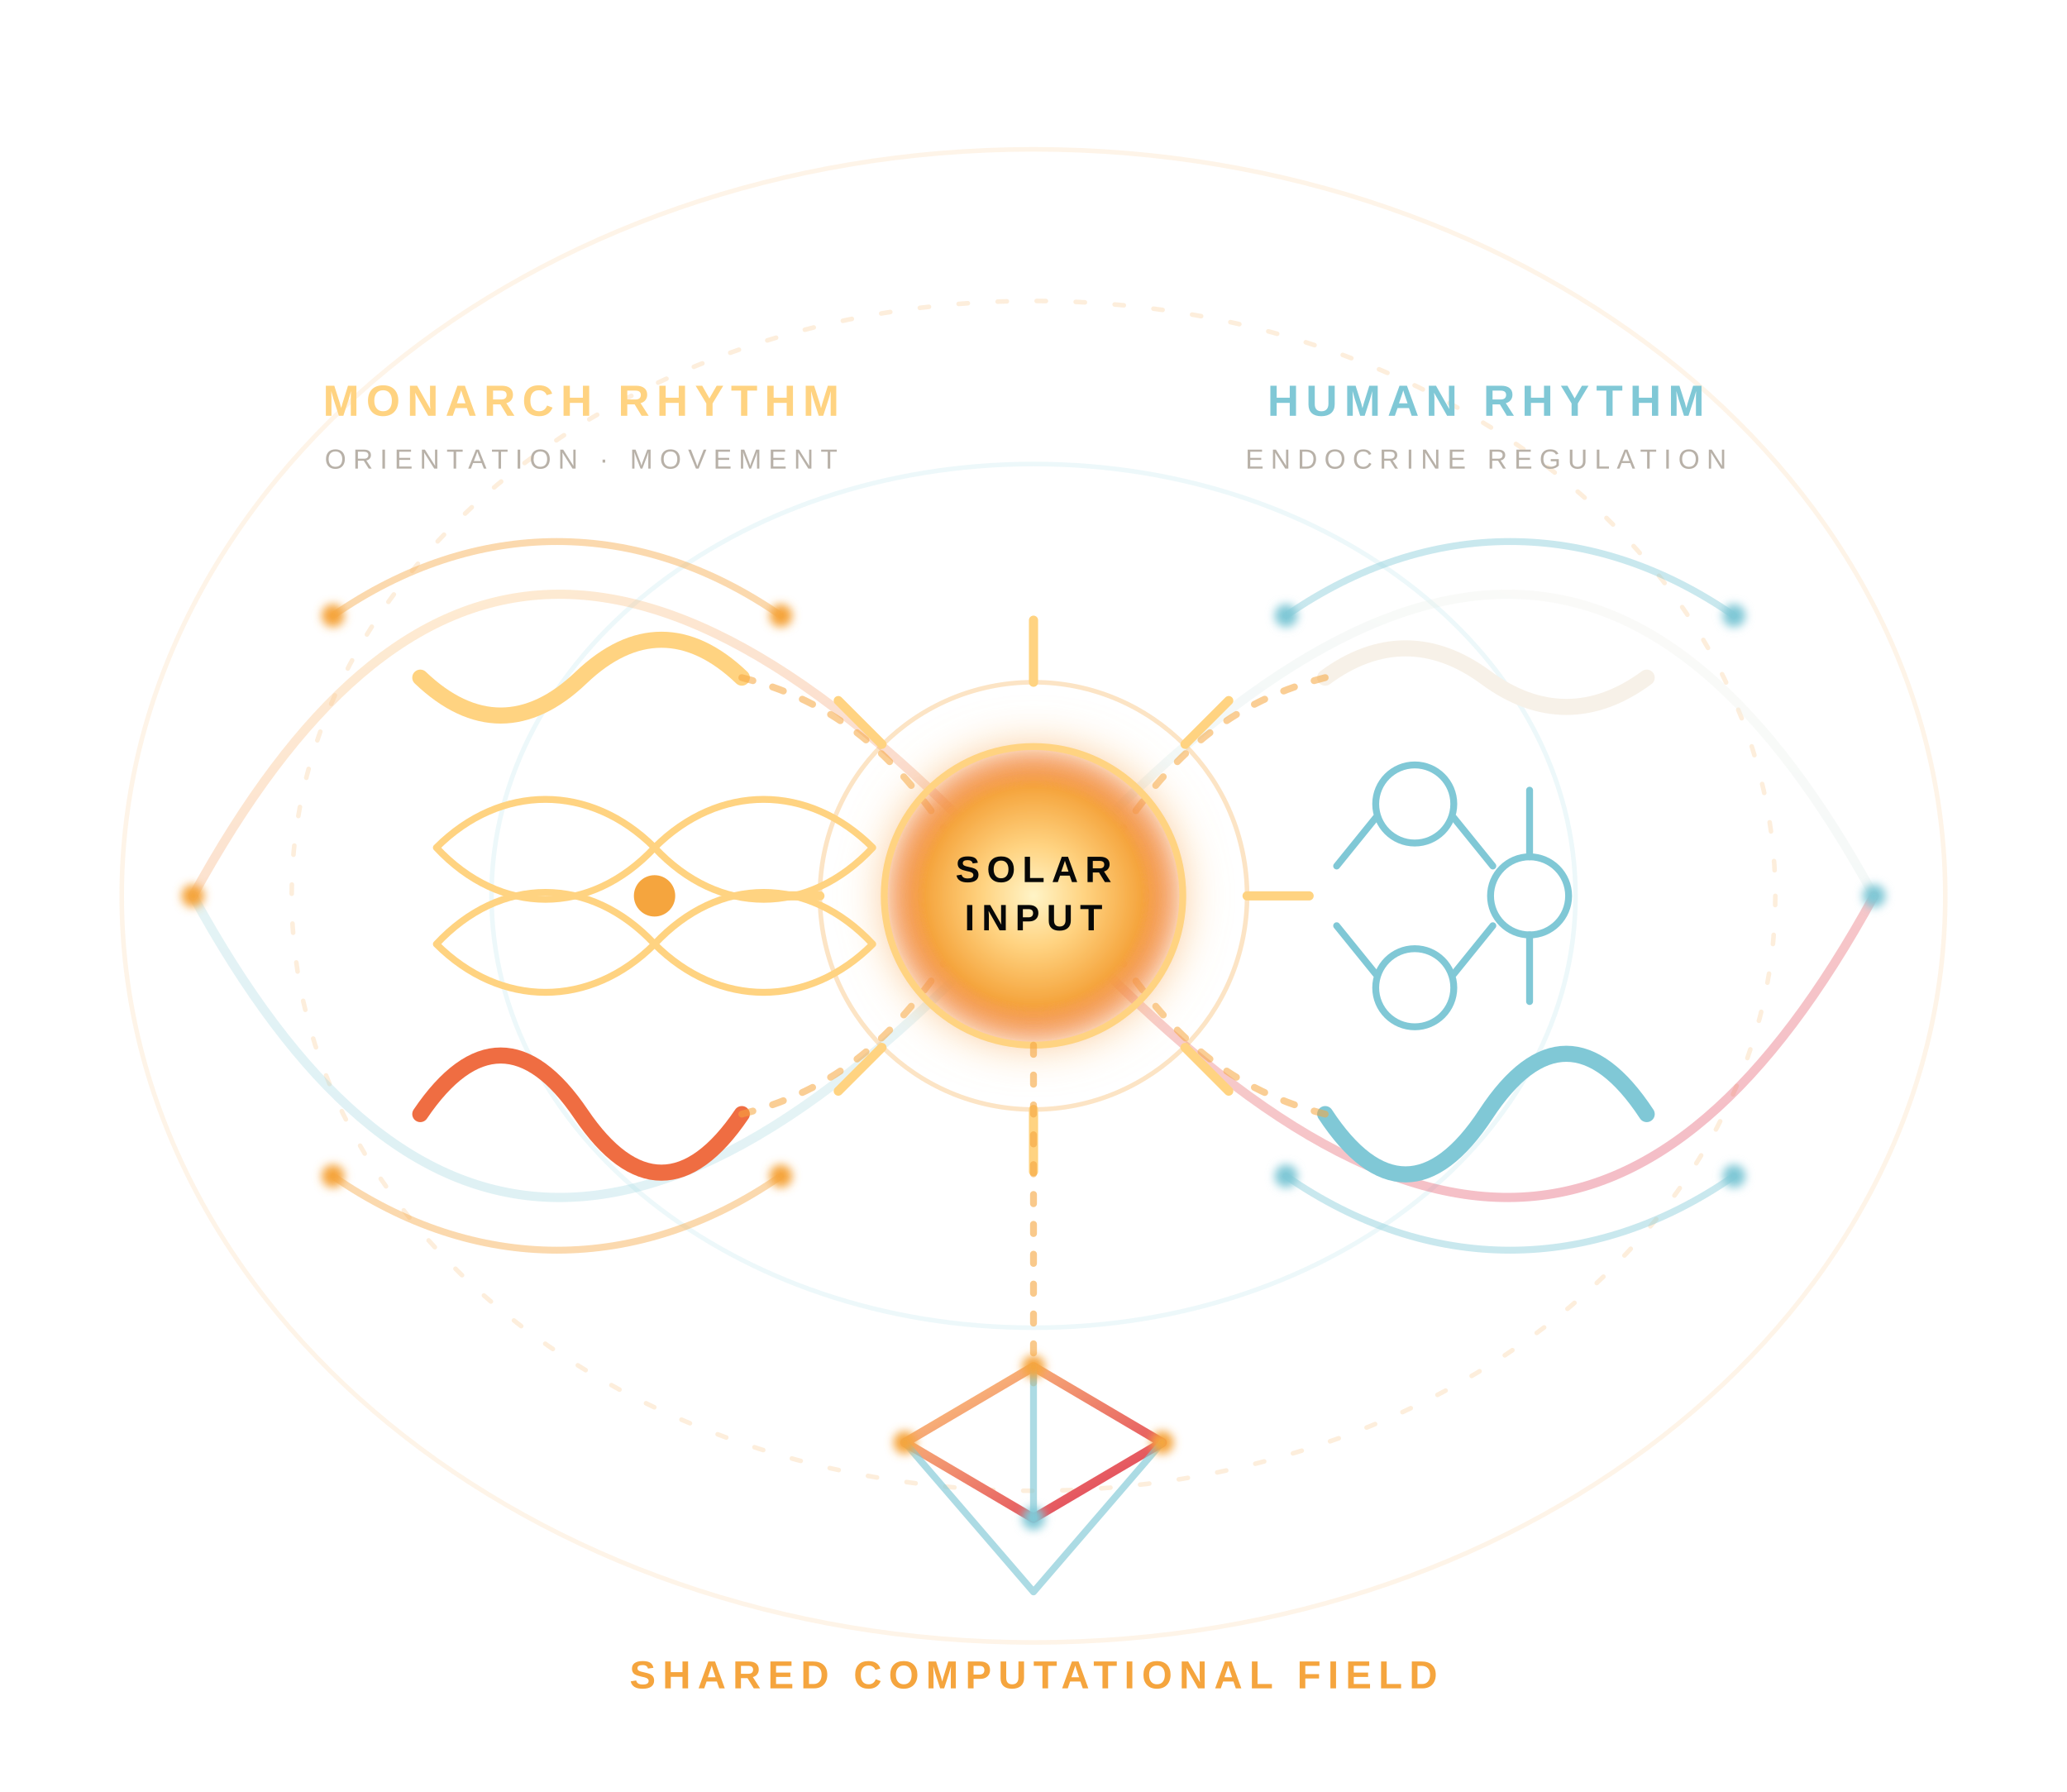
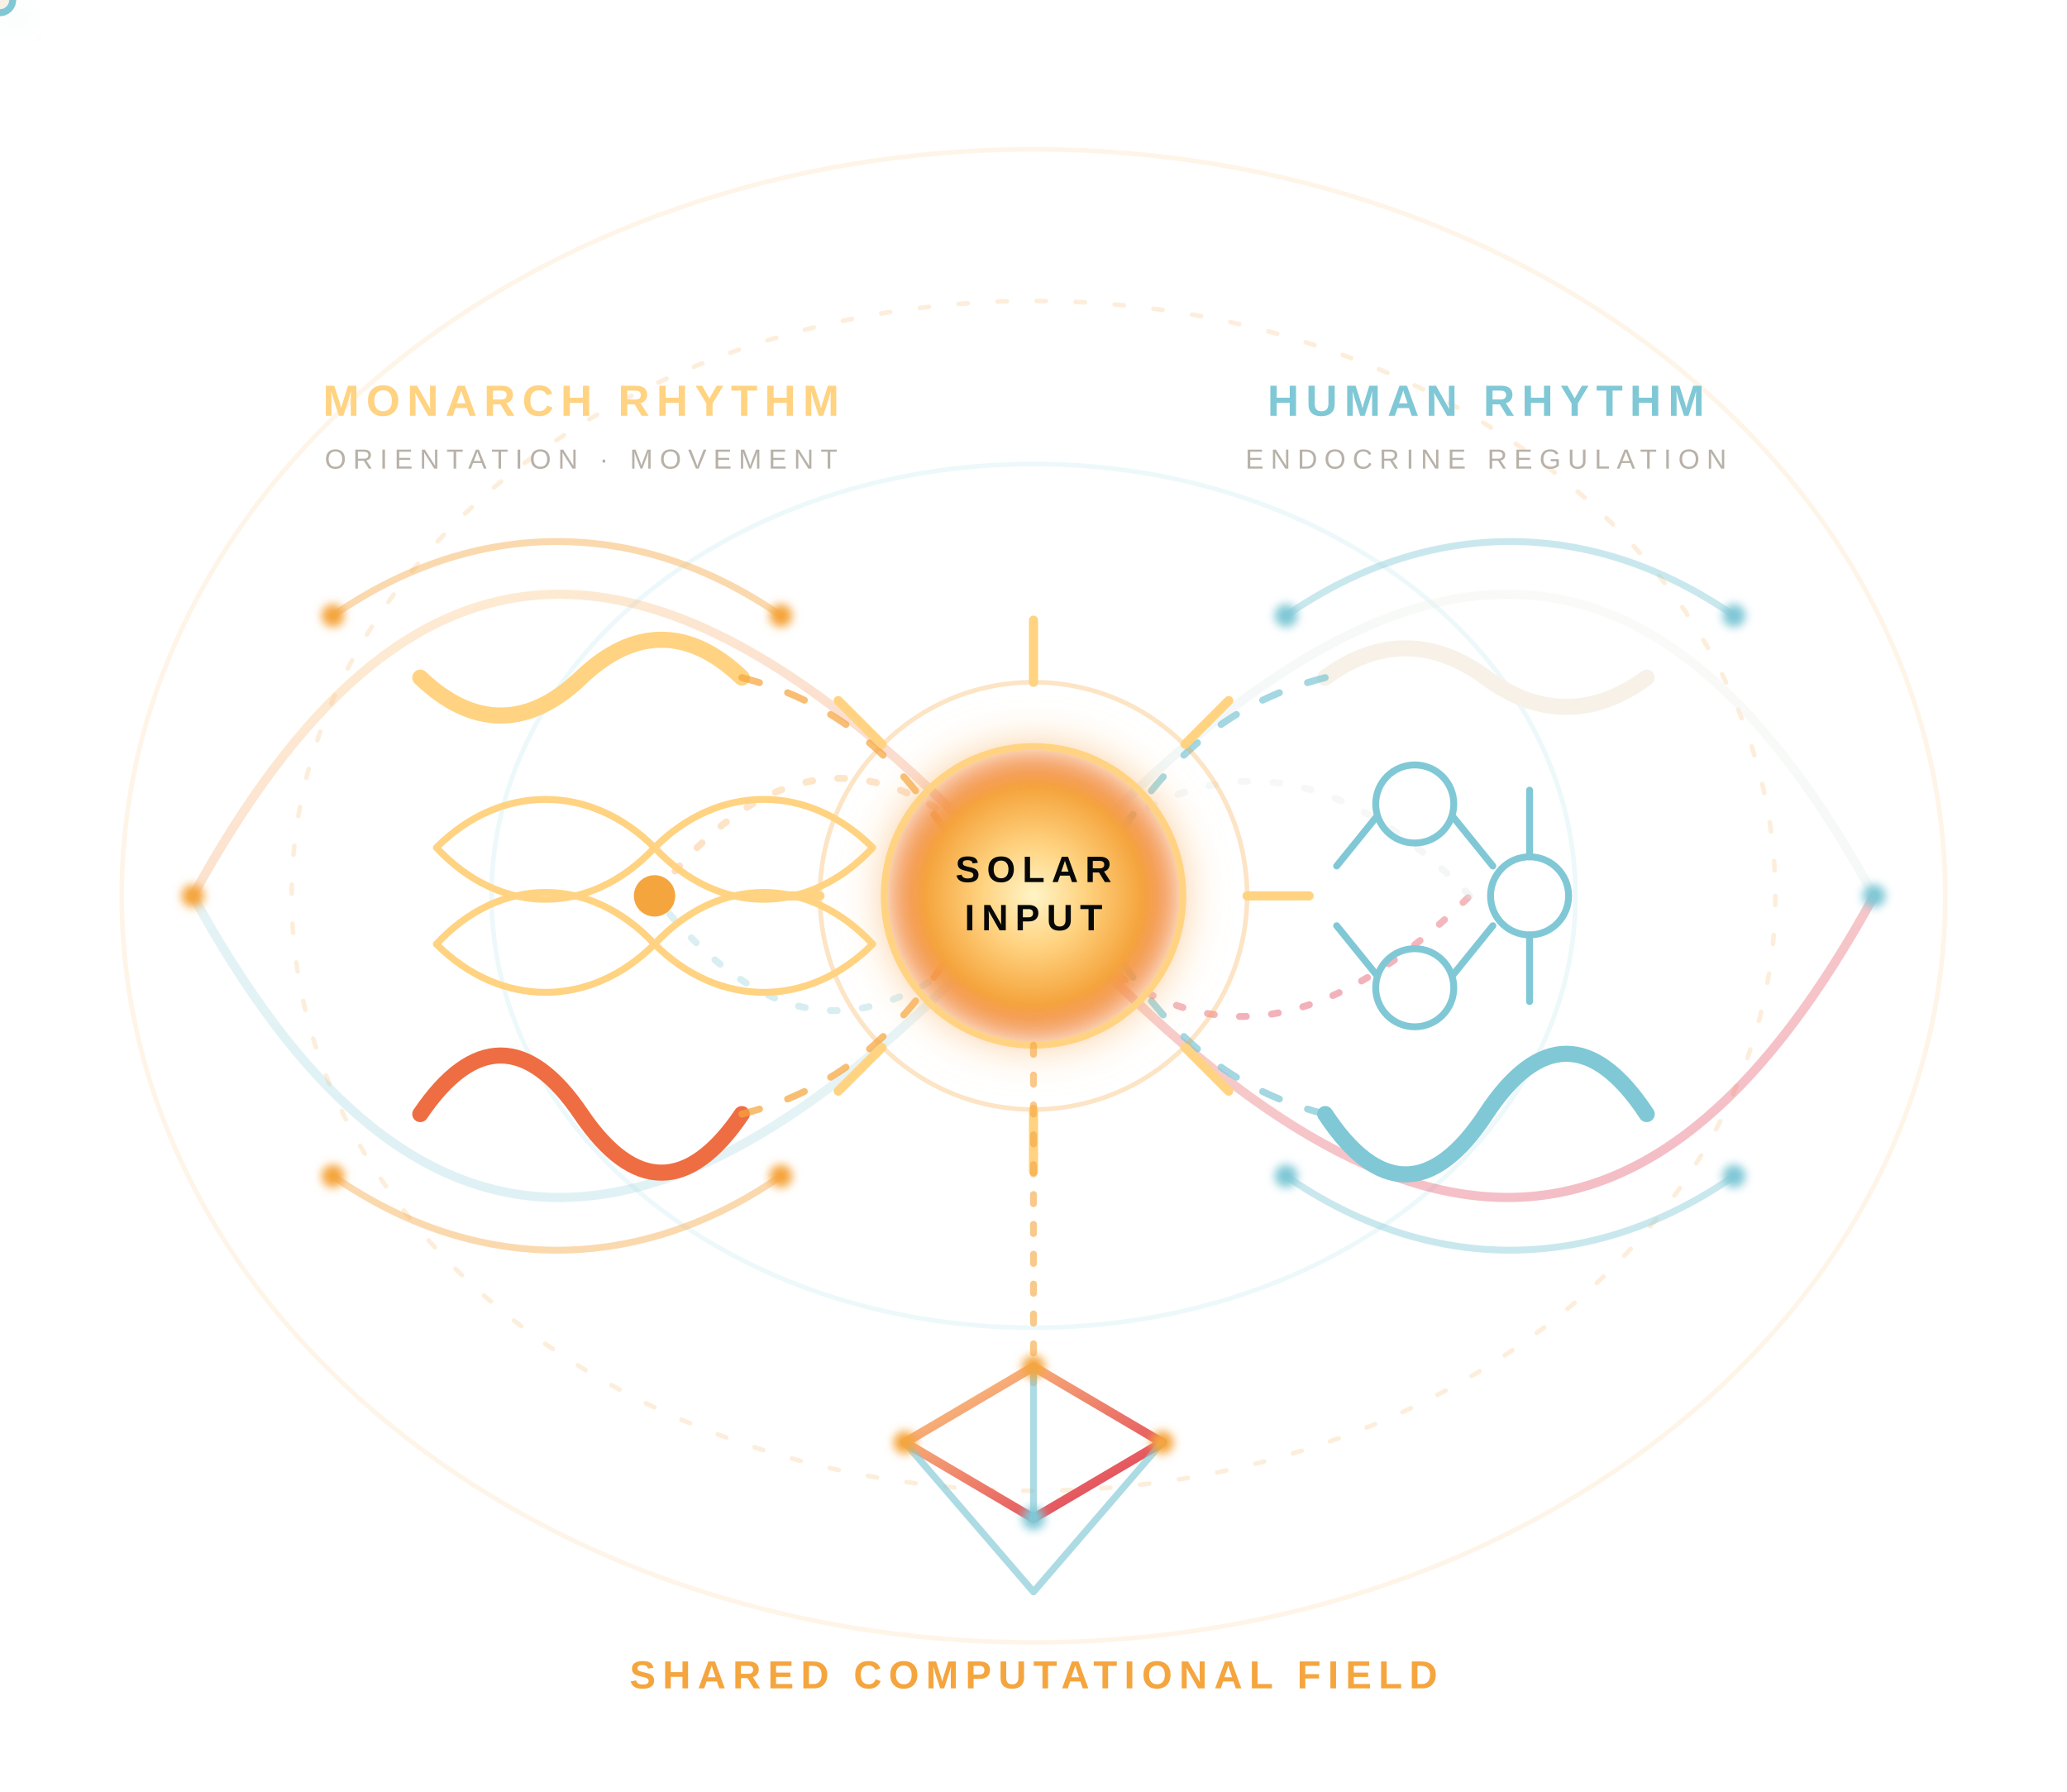
<svg xmlns="http://www.w3.org/2000/svg" viewBox="0 0 900 780" role="img" aria-labelledby="title description">
  <defs>
    <radialGradient id="sun" cx="50%" cy="50%" r="50%">
      <stop offset="0" stop-color="#fff4c7" />
      <stop offset=".34" stop-color="#ffd381" />
      <stop offset=".72" stop-color="#f5a53e" />
      <stop offset="1" stop-color="#ef6d42" stop-opacity=".1" />
    </radialGradient>
    <linearGradient id="warm" x1="0" y1="0" x2="1" y2="1">
      <stop offset="0" stop-color="#ffd381" />
      <stop offset="1" stop-color="#dd3156" />
    </linearGradient>
    <linearGradient id="cool" x1="0" y1="1" x2="1" y2="0">
      <stop offset="0" stop-color="#80c8d6" />
      <stop offset="1" stop-color="#f7f1e8" />
    </linearGradient>
    <filter id="glow" x="-80%" y="-80%" width="260%" height="260%">
      <feGaussianBlur stdDeviation="9" result="blur" />
      <feMerge>
        <feMergeNode in="blur" />
        <feMergeNode in="SourceGraphic" />
      </feMerge>
    </filter>
    <filter id="soft" x="-30%" y="-30%" width="160%" height="160%">
      <feGaussianBlur stdDeviation="2" />
    </filter>
  </defs>
+   <style>
+     .signal-wave {
+       stroke-dasharray: 8 13;
+       animation: signal-flow 4s linear infinite;
+     }
+     .signal-wave.return {
+       animation-direction: reverse;
+     }
+     .monarch-form,
+     .human-form {
+       transform-box: fill-box;
+       transform-origin: center;
+       animation: breathe 3.2s ease-in-out infinite alternate;
+     }
+     .human-form {
+       animation-delay: -1.6s;
+     }
+     .field-node {
+       animation: node-pulse 2.2s ease-in-out infinite alternate;
+     }
+     @keyframes signal-flow {
+       to { stroke-dashoffset: -84; }
+     }
+     @keyframes breathe {
+       to { transform: scale(1.055); opacity: .78; }
+     }
+     @keyframes node-pulse {
+       to { opacity: .42; }
+     }
+     @media (prefers-reduced-motion: reduce) {
+       .signal-wave,
+       .monarch-form,
+       .human-form,
+       .field-node {
+         animation: none;
+       }
+       .moving-signal {
+         display: none;
+       }
+     }
+   </style>
  <g fill="none" stroke-linecap="round" stroke-linejoin="round">
    <ellipse cx="450" cy="390" rx="397" ry="325" stroke="#f5a53e" stroke-opacity=".12" stroke-width="2" />
    <ellipse cx="450" cy="390" rx="323" ry="259" stroke="#f5a53e" stroke-opacity=".18" stroke-width="2" stroke-dasharray="4 13" />
    <ellipse cx="450" cy="390" rx="236" ry="188" stroke="#80c8d6" stroke-opacity=".14" stroke-width="2" />
    <path d="M84 390C176 222 286 208 450 390C614 572 724 558 816 390" stroke="url(#warm)" stroke-opacity=".34" stroke-width="4" />
    <path d="M84 390C176 558 286 572 450 390C614 208 724 222 816 390" stroke="url(#cool)" stroke-opacity=".28" stroke-width="4" />
    <path d="M145 268C207 225 278 225 340 268M145 512C207 555 278 555 340 512" stroke="#f5a53e" stroke-opacity=".42" stroke-width="3" />
    <path d="M560 268C622 225 693 225 755 268M560 512C622 555 693 555 755 512" stroke="#80c8d6" stroke-opacity=".42" stroke-width="3" />
    <path d="M183 295C206 317 230 317 253 295C276 273 300 273 323 295" stroke="#ffd381" stroke-width="7" />
    <path d="M183 485C206 451 230 451 253 485C276 519 300 519 323 485" stroke="#ef6d42" stroke-width="7" />
    <path d="M577 295C600 278 624 278 647 295C670 312 694 312 717 295" stroke="#f7f1e8" stroke-width="7" />
    <path d="M577 485C600 520 624 520 647 485C670 450 694 450 717 485" stroke="#80c8d6" stroke-width="7" />
-     <path d="M323 295C370 307 393 335 412 362M323 485C370 473 393 445 412 418M577 295C530 307 507 335 488 362M577 485C530 473 507 445 488 418" stroke="#f5a53e" stroke-opacity=".55" stroke-width="3" stroke-dasharray="5 9" />
+     <path class="signal-wave" d="M323 295C370 307 393 335 412 362M323 485C370 473 393 445 412 418" stroke="#f5a53e" stroke-opacity=".72" stroke-width="3" />
+     <path class="signal-wave return" d="M577 295C530 307 507 335 488 362M577 485C530 473 507 445 488 418" stroke="#80c8d6" stroke-opacity=".72" stroke-width="3" />
+     <path d="M285 390C344 314 399 330 450 390C507 458 567 462 640 390" stroke="url(#warm)" stroke-opacity=".42" stroke-width="3" stroke-dasharray="3 11" />
+     <path d="M640 390C573 321 512 326 450 390C391 451 342 462 285 390" stroke="url(#cool)" stroke-opacity=".34" stroke-width="3" stroke-dasharray="3 11" />
+     <g class="moving-signal" filter="url(#glow)">
+       <circle r="7" fill="#ffd381">
+         <animateMotion dur="3.4s" repeatCount="indefinite" path="M285 390C344 314 399 330 450 390C507 458 567 462 640 390" />
+       </circle>
+       <circle r="4" fill="#ef6d42">
+         <animateMotion dur="3.4s" begin="-1.7s" repeatCount="indefinite" path="M285 390C344 314 399 330 450 390C507 458 567 462 640 390" />
+       </circle>
+       <circle r="7" fill="#80c8d6">
+         <animateMotion dur="4.1s" repeatCount="indefinite" path="M640 390C573 321 512 326 450 390C391 451 342 462 285 390" />
+       </circle>
+       <circle r="4" fill="#f7f1e8">
+         <animateMotion dur="4.1s" begin="-2.05s" repeatCount="indefinite" path="M640 390C573 321 512 326 450 390C391 451 342 462 285 390" />
+       </circle>
+     </g>
    <circle cx="450" cy="390" r="65" fill="url(#sun)" stroke="#ffd381" stroke-width="3" filter="url(#glow)" />
    <circle cx="450" cy="390" r="93" stroke="#f5a53e" stroke-opacity=".3" stroke-width="2" />
    <path d="M450 270V297M450 483V510M330 390H357M543 390H570M365 305L384 324M516 456L535 475M365 475L384 456M516 324L535 305" stroke="#ffd381" stroke-width="4" />
-     <g stroke="#ffd381" stroke-width="3">
+     <g class="monarch-form" stroke="#ffd381" stroke-width="3">
      <path d="M190 369C218 341 257 341 285 369C257 399 218 399 190 369Z" />
      <path d="M285 369C313 341 352 341 380 369C352 399 313 399 285 369Z" />
      <path d="M190 411C218 439 257 439 285 411C257 381 218 381 190 411Z" />
      <path d="M285 411C313 439 352 439 380 411C352 381 313 381 285 411Z" />
    </g>
    <circle cx="285" cy="390" r="9" fill="#f5a53e" stroke="none" />
-     <g stroke="#80c8d6" stroke-width="3">
+     <g class="human-form" stroke="#80c8d6" stroke-width="3">
      <circle cx="616" cy="350" r="17" />
      <circle cx="666" cy="390" r="17" />
      <circle cx="616" cy="430" r="17" />
      <path d="M633 356L650 377M650 403L633 424M599 424L582 403M582 377L599 356" />
      <path d="M666 373V344M666 436V407" />
    </g>
    <path d="M450 455V608" stroke="#f5a53e" stroke-opacity=".6" stroke-width="3" stroke-dasharray="4 9" />
    <path d="M394 628L450 595L506 628L450 661Z" stroke="url(#warm)" stroke-width="4" />
    <path d="M394 628L450 693L506 628M450 595V661" stroke="#80c8d6" stroke-opacity=".65" stroke-width="3" />
-     <g fill="#f5a53e" stroke="none" filter="url(#soft)">
+     <g class="field-node" fill="#f5a53e" stroke="none" filter="url(#soft)">
      <circle cx="84" cy="390" r="5" />
      <circle cx="145" cy="268" r="5" />
      <circle cx="145" cy="512" r="5" />
      <circle cx="340" cy="268" r="5" />
      <circle cx="340" cy="512" r="5" />
      <circle cx="394" cy="628" r="5" />
      <circle cx="450" cy="595" r="5" />
      <circle cx="506" cy="628" r="5" />
    </g>
-     <g fill="#80c8d6" stroke="none" filter="url(#soft)">
+     <g class="field-node" fill="#80c8d6" stroke="none" filter="url(#soft)">
      <circle cx="816" cy="390" r="5" />
      <circle cx="560" cy="268" r="5" />
      <circle cx="560" cy="512" r="5" />
      <circle cx="755" cy="268" r="5" />
      <circle cx="755" cy="512" r="5" />
      <circle cx="450" cy="661" r="5" />
    </g>
  </g>
  <g font-family="Helvetica Neue, Arial, sans-serif" letter-spacing="3">
    <text x="253" y="181" fill="#ffd381" font-size="19" font-weight="700" text-anchor="middle">MONARCH RHYTHM</text>
    <text x="253" y="204" fill="#b8b1a8" font-size="12" text-anchor="middle">ORIENTATION · MOVEMENT</text>
    <text x="647" y="181" fill="#80c8d6" font-size="19" font-weight="700" text-anchor="middle">HUMAN RHYTHM</text>
    <text x="647" y="204" fill="#b8b1a8" font-size="12" text-anchor="middle">ENDOCRINE REGULATION</text>
    <text x="450" y="384" fill="#070807" font-size="16" font-weight="800" text-anchor="middle">SOLAR</text>
    <text x="450" y="405" fill="#070807" font-size="16" font-weight="800" text-anchor="middle">INPUT</text>
    <text x="450" y="735" fill="#f5a53e" font-size="17" font-weight="700" text-anchor="middle">SHARED COMPUTATIONAL FIELD</text>
  </g>
</svg>
